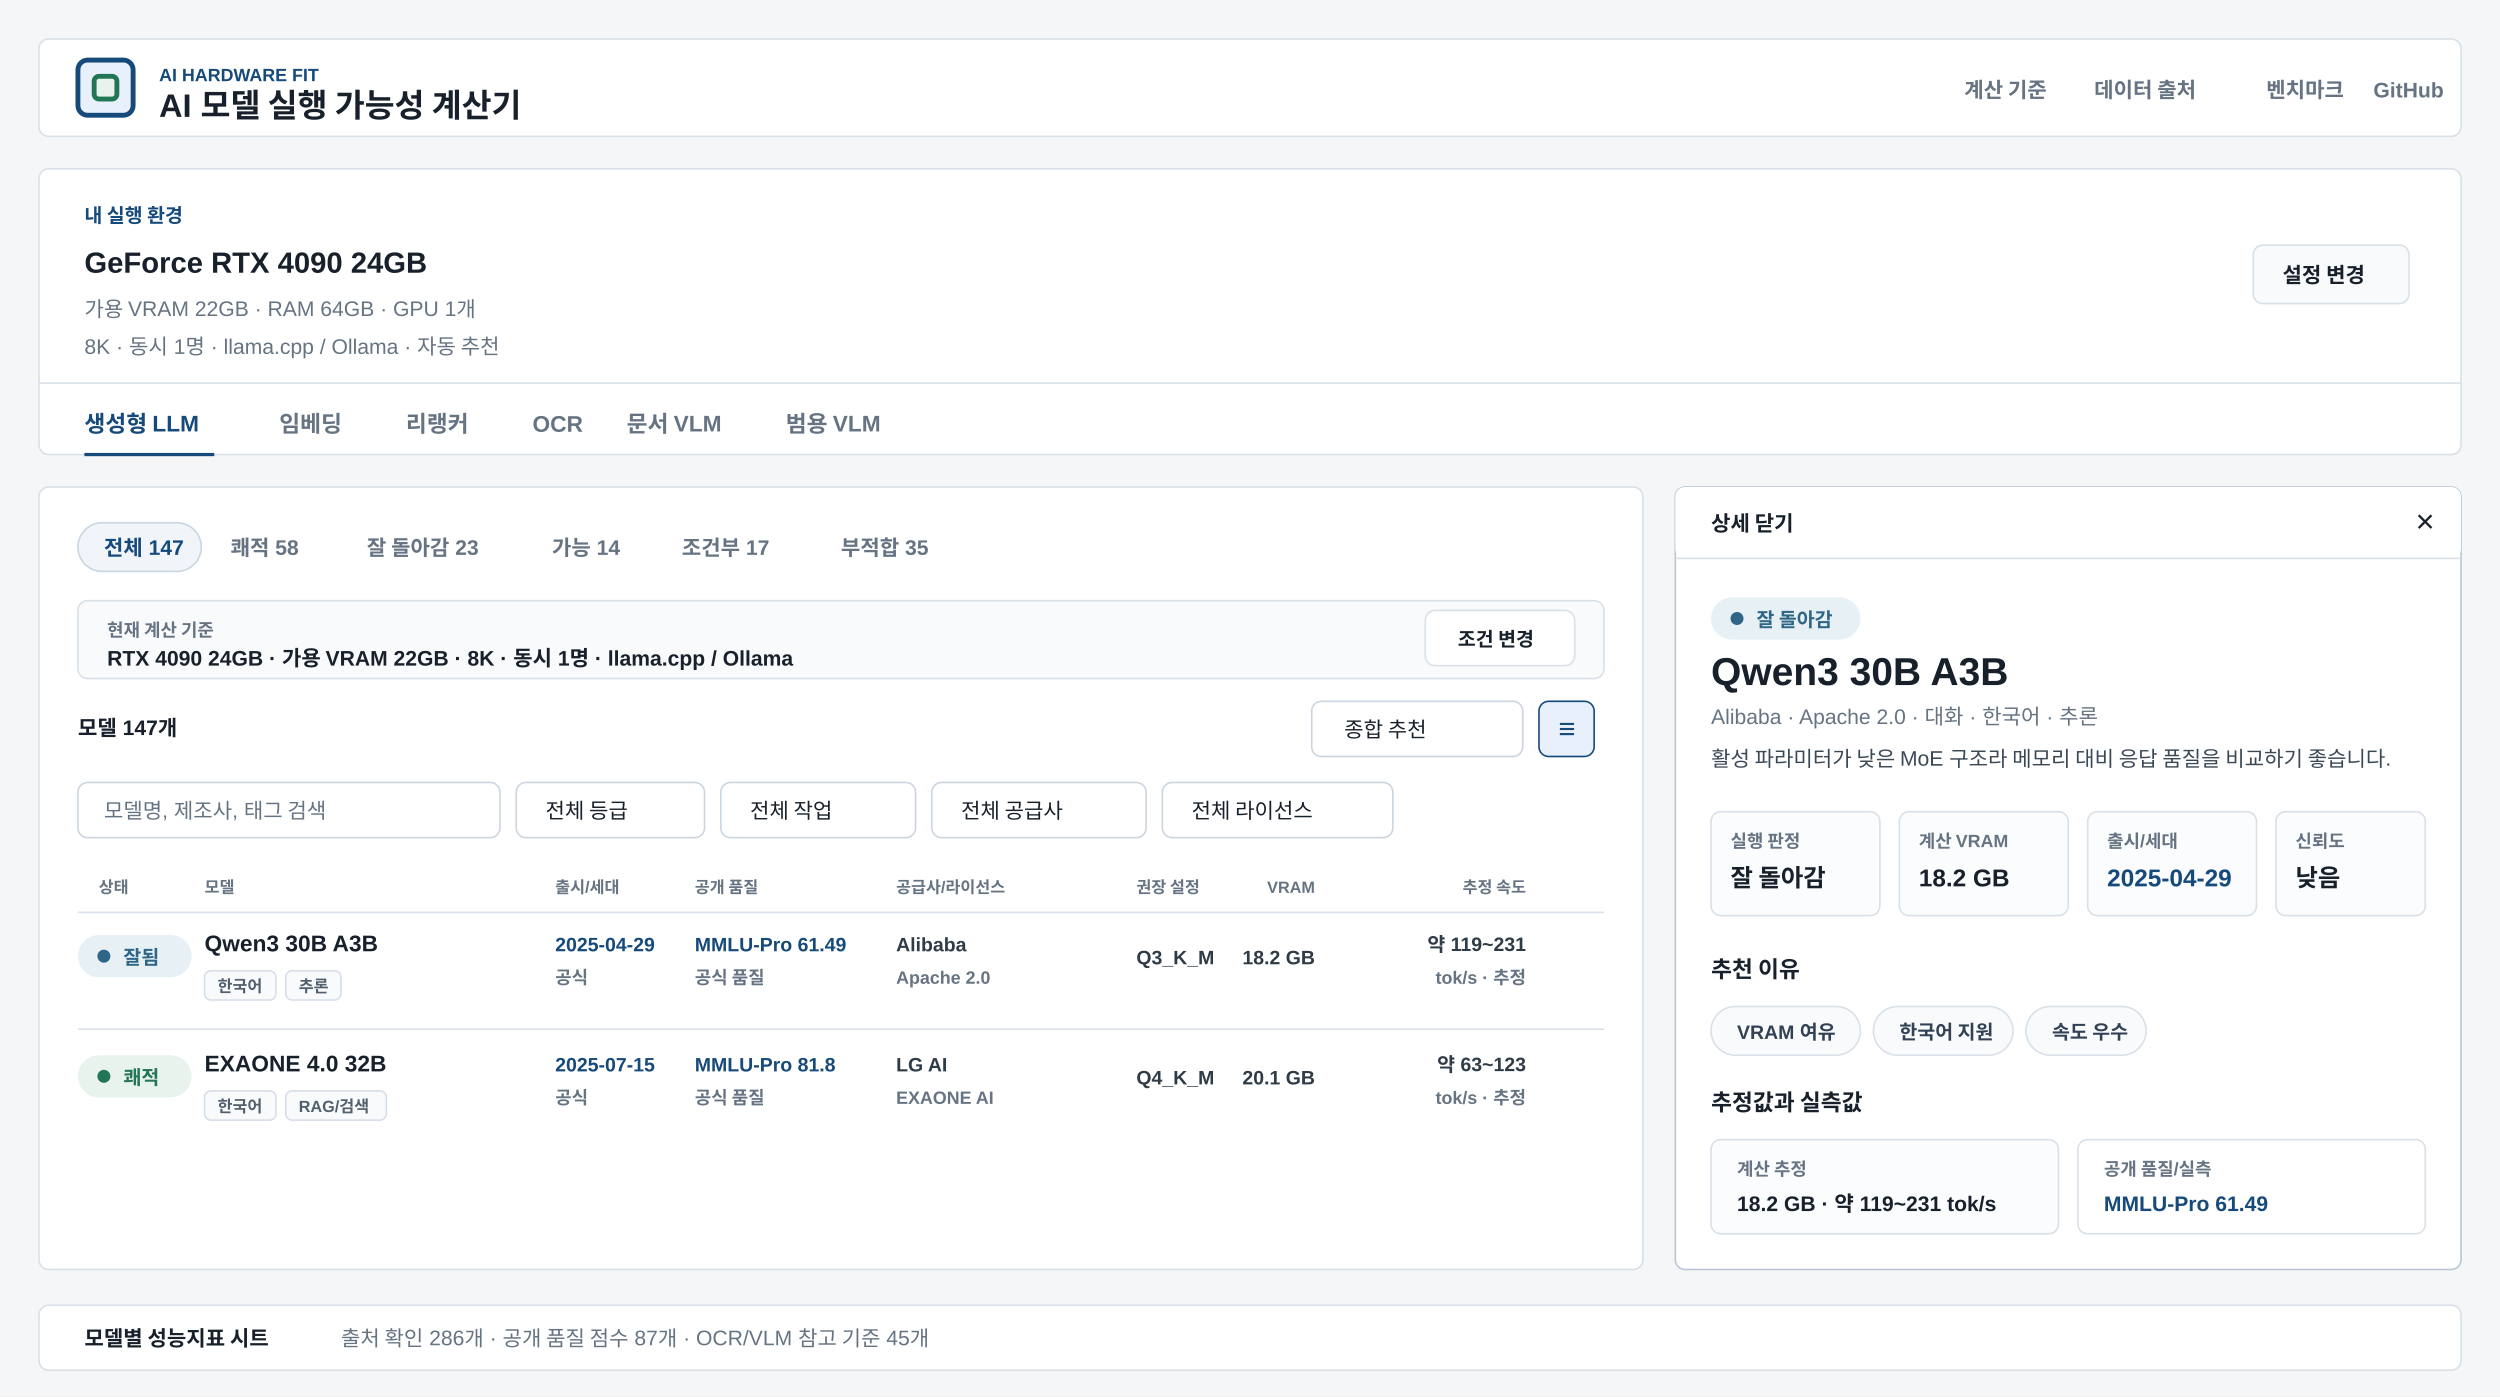
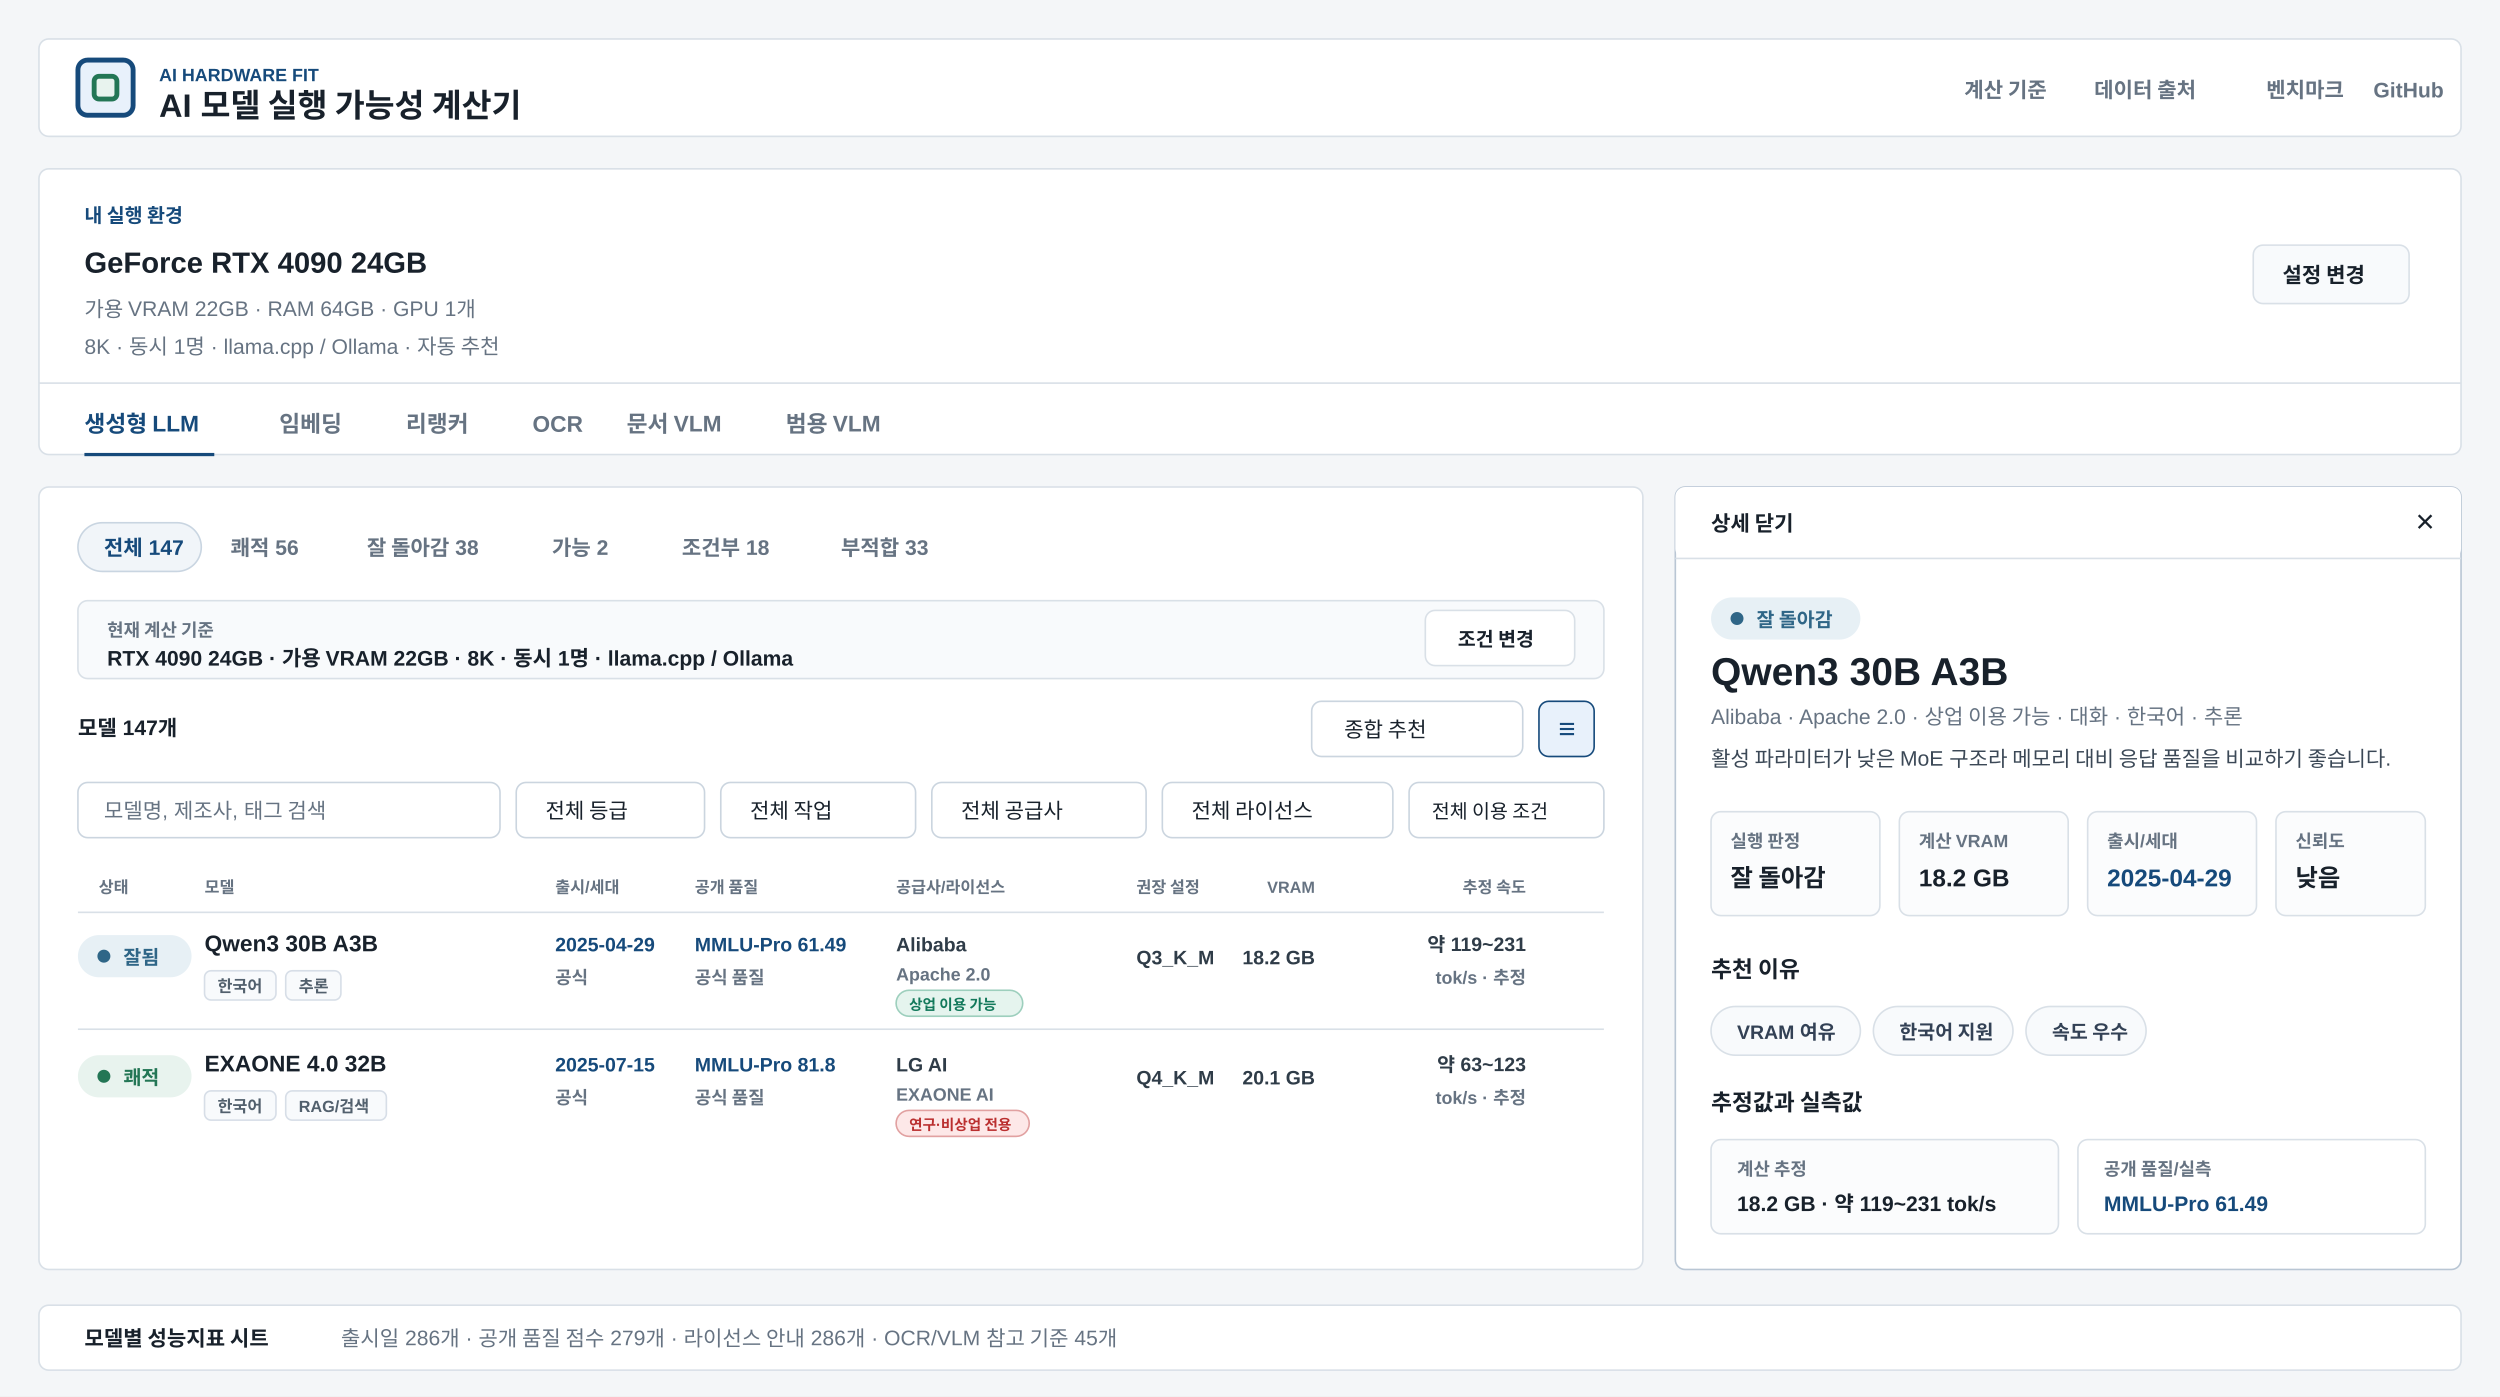
- <svg xmlns="http://www.w3.org/2000/svg" width="1540" height="860" viewBox="0 0 1540 860" fill="none" role="img" aria-label="AI Hardware Fit current UI preview with release, benchmark, and detail panel">
+ <svg xmlns="http://www.w3.org/2000/svg" width="1540" height="860" viewBox="0 0 1540 860" fill="none" role="img" aria-label="AI Hardware Fit current UI preview with release, benchmark, license status, and detail panel">
  <rect width="1540" height="860" fill="#F4F6F8" />
  <rect x="24" y="24" width="1492" height="60" rx="6" fill="#FFFFFF" stroke="#D9E0E7" />
  <rect x="48" y="37" width="34" height="34" rx="6" fill="#E8F1FB" stroke="#164A7B" stroke-width="3" />
  <rect x="58" y="47" width="14" height="14" rx="3" fill="#E8F3EE" stroke="#237655" stroke-width="3" />
  <text x="98" y="50" font-family="Arial, sans-serif" font-size="11" font-weight="700" fill="#164A7B">AI HARDWARE FIT</text>
  <text x="98" y="72" font-family="Arial, sans-serif" font-size="20" font-weight="700" fill="#18212B">AI 모델 실행 가능성 계산기</text>
  <text x="1210" y="60" font-family="Arial, sans-serif" font-size="13" font-weight="700" fill="#667382">계산 기준</text>
  <text x="1290" y="60" font-family="Arial, sans-serif" font-size="13" font-weight="700" fill="#667382">데이터 출처</text>
  <text x="1396" y="60" font-family="Arial, sans-serif" font-size="13" font-weight="700" fill="#667382">벤치마크</text>
  <text x="1462" y="60" font-family="Arial, sans-serif" font-size="13" font-weight="700" fill="#667382">GitHub</text>
  <rect x="24" y="104" width="1492" height="176" rx="6" fill="#FFFFFF" stroke="#D9E0E7" />
  <text x="52" y="137" font-family="Arial, sans-serif" font-size="12" font-weight="700" fill="#164A7B">내 실행 환경</text>
  <text x="52" y="168" font-family="Arial, sans-serif" font-size="18" font-weight="700" fill="#18212B">GeForce RTX 4090 24GB</text>
  <text x="52" y="195" font-family="Arial, sans-serif" font-size="13" fill="#667382">가용 VRAM 22GB · RAM 64GB · GPU 1개</text>
  <text x="52" y="218" font-family="Arial, sans-serif" font-size="13" fill="#667382">8K · 동시 1명 · llama.cpp / Ollama · 자동 추천</text>
  <rect x="1388" y="151" width="96" height="36" rx="6" fill="#F8FAFC" stroke="#D9E0E7" />
  <text x="1406" y="174" font-family="Arial, sans-serif" font-size="13" font-weight="700" fill="#18212B">설정 변경</text>
  <line x1="24" y1="236" x2="1516" y2="236" stroke="#D9E0E7" />
  <g font-family="Arial, sans-serif" font-size="14" font-weight="700">
    <text x="52" y="266" fill="#164A7B">생성형 LLM</text>
    <line x1="52" y1="280" x2="132" y2="280" stroke="#164A7B" stroke-width="2" />
    <text x="172" y="266" fill="#667382">임베딩</text>
    <text x="250" y="266" fill="#667382">리랭커</text>
    <text x="328" y="266" fill="#667382">OCR</text>
    <text x="386" y="266" fill="#667382">문서 VLM</text>
    <text x="484" y="266" fill="#667382">범용 VLM</text>
  </g>
  <rect x="24" y="300" width="988" height="482" rx="6" fill="#FFFFFF" stroke="#D9E0E7" />
  <g font-family="Arial, sans-serif" font-size="13" font-weight="700">
    <rect x="48" y="322" width="76" height="30" rx="15" fill="#F1F5F9" stroke="#C9D5E1" />
    <text x="64" y="342" fill="#164A7B">전체 147</text>
-     <text x="142" y="342" fill="#667382">쾌적 58</text>
-     <text x="226" y="342" fill="#667382">잘 돌아감 23</text>
-     <text x="340" y="342" fill="#667382">가능 14</text>
-     <text x="420" y="342" fill="#667382">조건부 17</text>
-     <text x="518" y="342" fill="#667382">부적합 35</text>
+     <text x="142" y="342" fill="#667382">쾌적 56</text>
+     <text x="226" y="342" fill="#667382">잘 돌아감 38</text>
+     <text x="340" y="342" fill="#667382">가능 2</text>
+     <text x="420" y="342" fill="#667382">조건부 18</text>
+     <text x="518" y="342" fill="#667382">부적합 33</text>
  </g>
  <rect x="48" y="370" width="940" height="48" rx="6" fill="#F8FAFC" stroke="#D9E0E7" />
  <text x="66" y="392" font-family="Arial, sans-serif" font-size="11" font-weight="700" fill="#667382">현재 계산 기준</text>
  <text x="66" y="410" font-family="Arial, sans-serif" font-size="13" font-weight="700" fill="#18212B">RTX 4090 24GB · 가용 VRAM 22GB · 8K · 동시 1명 · llama.cpp / Ollama</text>
  <rect x="878" y="376" width="92" height="34" rx="6" fill="#FFFFFF" stroke="#D9E0E7" />
  <text x="898" y="398" font-family="Arial, sans-serif" font-size="12" font-weight="700" fill="#18212B">조건 변경</text>
  <text x="48" y="453" font-family="Arial, sans-serif" font-size="13" font-weight="700" fill="#18212B">모델 147개</text>
  <rect x="808" y="432" width="130" height="34" rx="6" fill="#FFFFFF" stroke="#CBD5DF" />
  <text x="828" y="454" font-family="Arial, sans-serif" font-size="13" fill="#18212B">종합 추천</text>
  <rect x="948" y="432" width="34" height="34" rx="6" fill="#E8F1FB" stroke="#164A7B" />
  <text x="960" y="455" font-family="Arial, sans-serif" font-size="18" font-weight="700" fill="#164A7B">≡</text>
  <rect x="48" y="482" width="260" height="34" rx="6" fill="#FFFFFF" stroke="#CBD5DF" />
  <text x="64" y="504" font-family="Arial, sans-serif" font-size="13" fill="#667382">모델명, 제조사, 태그 검색</text>
  <rect x="318" y="482" width="116" height="34" rx="6" fill="#FFFFFF" stroke="#CBD5DF" />
  <text x="336" y="504" font-family="Arial, sans-serif" font-size="13" fill="#18212B">전체 등급</text>
  <rect x="444" y="482" width="120" height="34" rx="6" fill="#FFFFFF" stroke="#CBD5DF" />
  <text x="462" y="504" font-family="Arial, sans-serif" font-size="13" fill="#18212B">전체 작업</text>
  <rect x="574" y="482" width="132" height="34" rx="6" fill="#FFFFFF" stroke="#CBD5DF" />
  <text x="592" y="504" font-family="Arial, sans-serif" font-size="13" fill="#18212B">전체 공급사</text>
  <rect x="716" y="482" width="142" height="34" rx="6" fill="#FFFFFF" stroke="#CBD5DF" />
  <text x="734" y="504" font-family="Arial, sans-serif" font-size="13" fill="#18212B">전체 라이선스</text>
+   <rect x="868" y="482" width="120" height="34" rx="6" fill="#FFFFFF" stroke="#CBD5DF" />
+   <text x="882" y="504" font-family="Arial, sans-serif" font-size="12" fill="#18212B">전체 이용 조건</text>
  <g font-family="Arial, sans-serif" font-size="10" font-weight="700" fill="#667382">
    <text x="70" y="550" text-anchor="middle">상태</text>
    <text x="126" y="550">모델</text>
    <text x="342" y="550">출시/세대</text>
    <text x="428" y="550">공개 품질</text>
    <text x="552" y="550">공급사/라이선스</text>
    <text x="700" y="550">권장 설정</text>
    <text x="810" y="550" text-anchor="end">VRAM</text>
    <text x="940" y="550" text-anchor="end">추정 속도</text>
  </g>
  <line x1="48" y1="562" x2="988" y2="562" stroke="#D9E0E7" />
  <g font-family="Arial, sans-serif">
    <rect x="48" y="576" width="70" height="26" rx="13" fill="#E7F0F5" />
    <circle cx="64" cy="589" r="4" fill="#2F6687" />
    <text x="76" y="594" font-size="12" font-weight="700" fill="#2F6687">잘됨</text>
    <text x="126" y="586" font-size="14" font-weight="700" fill="#18212B">Qwen3 30B A3B</text>
    <rect x="126" y="598" width="44" height="18" rx="4" fill="#F8FAFC" stroke="#D7DEE7" />
    <text x="134" y="611" font-size="10" font-weight="700" fill="#52606D">한국어</text>
    <rect x="176" y="598" width="34" height="18" rx="4" fill="#F8FAFC" stroke="#D7DEE7" />
    <text x="184" y="611" font-size="10" font-weight="700" fill="#52606D">추론</text>
    <text x="342" y="586" font-size="12" font-weight="800" fill="#164A7B">2025-04-29</text>
    <text x="342" y="606" font-size="11" font-weight="700" fill="#667382">공식</text>
    <text x="428" y="586" font-size="12" font-weight="800" fill="#164A7B">MMLU-Pro 61.49</text>
    <text x="428" y="606" font-size="11" font-weight="700" fill="#667382">공식 품질</text>
    <text x="552" y="586" font-size="12" font-weight="800" fill="#2F3C48">Alibaba</text>
-     <text x="552" y="606" font-size="11" font-weight="700" fill="#667382">Apache 2.0</text>
+     <text x="552" y="604" font-size="11" font-weight="700" fill="#667382">Apache 2.0</text>
+     <rect x="552" y="610" width="78" height="16" rx="8" fill="#E5F4EE" stroke="#9DCFBD" />
+     <text x="560" y="622" font-size="9" font-weight="700" fill="#13795B">상업 이용 가능</text>
    <text x="700" y="594" font-size="12" font-weight="800" fill="#2F3C48">Q3_K_M</text>
    <text x="810" y="594" font-size="12" font-weight="800" fill="#2F3C48" text-anchor="end">18.2 GB</text>
    <text x="940" y="586" font-size="12" font-weight="800" fill="#2F3C48" text-anchor="end">약 119~231</text>
    <text x="940" y="606" font-size="11" font-weight="700" fill="#667382" text-anchor="end">tok/s · 추정</text>
    <line x1="48" y1="634" x2="988" y2="634" stroke="#D9E0E7" />
    <rect x="48" y="650" width="70" height="26" rx="13" fill="#E8F3EE" />
    <circle cx="64" cy="663" r="4" fill="#237655" />
    <text x="76" y="668" font-size="12" font-weight="700" fill="#237655">쾌적</text>
    <text x="126" y="660" font-size="14" font-weight="700" fill="#18212B">EXAONE 4.0 32B</text>
    <rect x="126" y="672" width="44" height="18" rx="4" fill="#F8FAFC" stroke="#D7DEE7" />
    <text x="134" y="685" font-size="10" font-weight="700" fill="#52606D">한국어</text>
    <rect x="176" y="672" width="62" height="18" rx="4" fill="#F8FAFC" stroke="#D7DEE7" />
    <text x="184" y="685" font-size="10" font-weight="700" fill="#52606D">RAG/검색</text>
    <text x="342" y="660" font-size="12" font-weight="800" fill="#164A7B">2025-07-15</text>
    <text x="342" y="680" font-size="11" font-weight="700" fill="#667382">공식</text>
    <text x="428" y="660" font-size="12" font-weight="800" fill="#164A7B">MMLU-Pro 81.8</text>
    <text x="428" y="680" font-size="11" font-weight="700" fill="#667382">공식 품질</text>
    <text x="552" y="660" font-size="12" font-weight="800" fill="#2F3C48">LG AI</text>
-     <text x="552" y="680" font-size="11" font-weight="700" fill="#667382">EXAONE AI</text>
+     <text x="552" y="678" font-size="11" font-weight="700" fill="#667382">EXAONE AI</text>
+     <rect x="552" y="684" width="82" height="16" rx="8" fill="#FDE8E8" stroke="#E1A1A1" />
+     <text x="560" y="696" font-size="9" font-weight="700" fill="#BA2F2F">연구·비상업 전용</text>
    <text x="700" y="668" font-size="12" font-weight="800" fill="#2F3C48">Q4_K_M</text>
    <text x="810" y="668" font-size="12" font-weight="800" fill="#2F3C48" text-anchor="end">20.1 GB</text>
    <text x="940" y="660" font-size="12" font-weight="800" fill="#2F3C48" text-anchor="end">약 63~123</text>
    <text x="940" y="680" font-size="11" font-weight="700" fill="#667382" text-anchor="end">tok/s · 추정</text>
  </g>
  <rect x="1032" y="300" width="484" height="482" rx="6" fill="#FFFFFF" stroke="#B9C6D4" />
  <rect x="1032" y="300" width="484" height="44" rx="6" fill="#FFFFFF" />
  <line x1="1032" y1="344" x2="1516" y2="344" stroke="#D9E0E7" />
  <text x="1054" y="327" font-family="Arial, sans-serif" font-size="13" font-weight="700" fill="#18212B">상세 닫기</text>
  <text x="1488" y="328" font-family="Arial, sans-serif" font-size="20" fill="#18212B">×</text>
  <rect x="1054" y="368" width="92" height="26" rx="13" fill="#E7F0F5" />
  <circle cx="1070" cy="381" r="4" fill="#2F6687" />
  <text x="1082" y="386" font-family="Arial, sans-serif" font-size="12" font-weight="700" fill="#2F6687">잘 돌아감</text>
  <text x="1054" y="422" font-family="Arial, sans-serif" font-size="24" font-weight="700" fill="#18212B">Qwen3 30B A3B</text>
-   <text x="1054" y="446" font-family="Arial, sans-serif" font-size="13" fill="#667382">Alibaba · Apache 2.0 · 대화 · 한국어 · 추론</text>
+   <text x="1054" y="446" font-family="Arial, sans-serif" font-size="13" fill="#667382">Alibaba · Apache 2.0 · 상업 이용 가능 · 대화 · 한국어 · 추론</text>
  <text x="1054" y="472" font-family="Arial, sans-serif" font-size="13" fill="#3B4856">활성 파라미터가 낮은 MoE 구조라 메모리 대비 응답 품질을 비교하기 좋습니다.</text>
  <g font-family="Arial, sans-serif">
    <rect x="1054" y="500" width="104" height="64" rx="6" fill="#FBFCFD" stroke="#D9E0E7" />
    <text x="1066" y="522" font-size="11" font-weight="700" fill="#667382">실행 판정</text>
    <text x="1066" y="546" font-size="15" font-weight="700" fill="#18212B">잘 돌아감</text>
    <rect x="1170" y="500" width="104" height="64" rx="6" fill="#FBFCFD" stroke="#D9E0E7" />
    <text x="1182" y="522" font-size="11" font-weight="700" fill="#667382">계산 VRAM</text>
    <text x="1182" y="546" font-size="15" font-weight="700" fill="#18212B">18.2 GB</text>
    <rect x="1286" y="500" width="104" height="64" rx="6" fill="#FBFCFD" stroke="#D9E0E7" />
    <text x="1298" y="522" font-size="11" font-weight="700" fill="#667382">출시/세대</text>
    <text x="1298" y="546" font-size="15" font-weight="700" fill="#164A7B">2025-04-29</text>
    <rect x="1402" y="500" width="92" height="64" rx="6" fill="#FBFCFD" stroke="#D9E0E7" />
    <text x="1414" y="522" font-size="11" font-weight="700" fill="#667382">신뢰도</text>
    <text x="1414" y="546" font-size="15" font-weight="700" fill="#18212B">낮음</text>
  </g>
  <text x="1054" y="602" font-family="Arial, sans-serif" font-size="14" font-weight="700" fill="#18212B">추천 이유</text>
  <rect x="1054" y="620" width="92" height="30" rx="15" fill="#F8FAFC" stroke="#D9E0E7" />
  <text x="1070" y="640" font-family="Arial, sans-serif" font-size="12" font-weight="700" fill="#334155">VRAM 여유</text>
  <rect x="1154" y="620" width="86" height="30" rx="15" fill="#F8FAFC" stroke="#D9E0E7" />
  <text x="1170" y="640" font-family="Arial, sans-serif" font-size="12" font-weight="700" fill="#334155">한국어 지원</text>
  <rect x="1248" y="620" width="74" height="30" rx="15" fill="#F8FAFC" stroke="#D9E0E7" />
  <text x="1264" y="640" font-family="Arial, sans-serif" font-size="12" font-weight="700" fill="#334155">속도 우수</text>
  <text x="1054" y="684" font-family="Arial, sans-serif" font-size="14" font-weight="700" fill="#18212B">추정값과 실측값</text>
  <rect x="1054" y="702" width="214" height="58" rx="6" fill="#FBFCFD" stroke="#D9E0E7" />
  <text x="1070" y="724" font-family="Arial, sans-serif" font-size="11" font-weight="700" fill="#667382">계산 추정</text>
  <text x="1070" y="746" font-family="Arial, sans-serif" font-size="13" font-weight="700" fill="#18212B">18.2 GB · 약 119~231 tok/s</text>
  <rect x="1280" y="702" width="214" height="58" rx="6" fill="#FFFFFF" stroke="#D9E0E7" />
  <text x="1296" y="724" font-family="Arial, sans-serif" font-size="11" font-weight="700" fill="#667382">공개 품질/실측</text>
  <text x="1296" y="746" font-family="Arial, sans-serif" font-size="13" font-weight="700" fill="#164A7B">MMLU-Pro 61.49</text>
  <rect x="24" y="804" width="1492" height="40" rx="6" fill="#FFFFFF" stroke="#D9E0E7" />
  <text x="52" y="829" font-family="Arial, sans-serif" font-size="13" font-weight="700" fill="#18212B">모델별 성능지표 시트</text>
-   <text x="210" y="829" font-family="Arial, sans-serif" font-size="13" fill="#667382">출처 확인 286개 · 공개 품질 점수 87개 · OCR/VLM 참고 기준 45개</text>
+   <text x="210" y="829" font-family="Arial, sans-serif" font-size="13" fill="#667382">출시일 286개 · 공개 품질 점수 279개 · 라이선스 안내 286개 · OCR/VLM 참고 기준 45개</text>
</svg>
